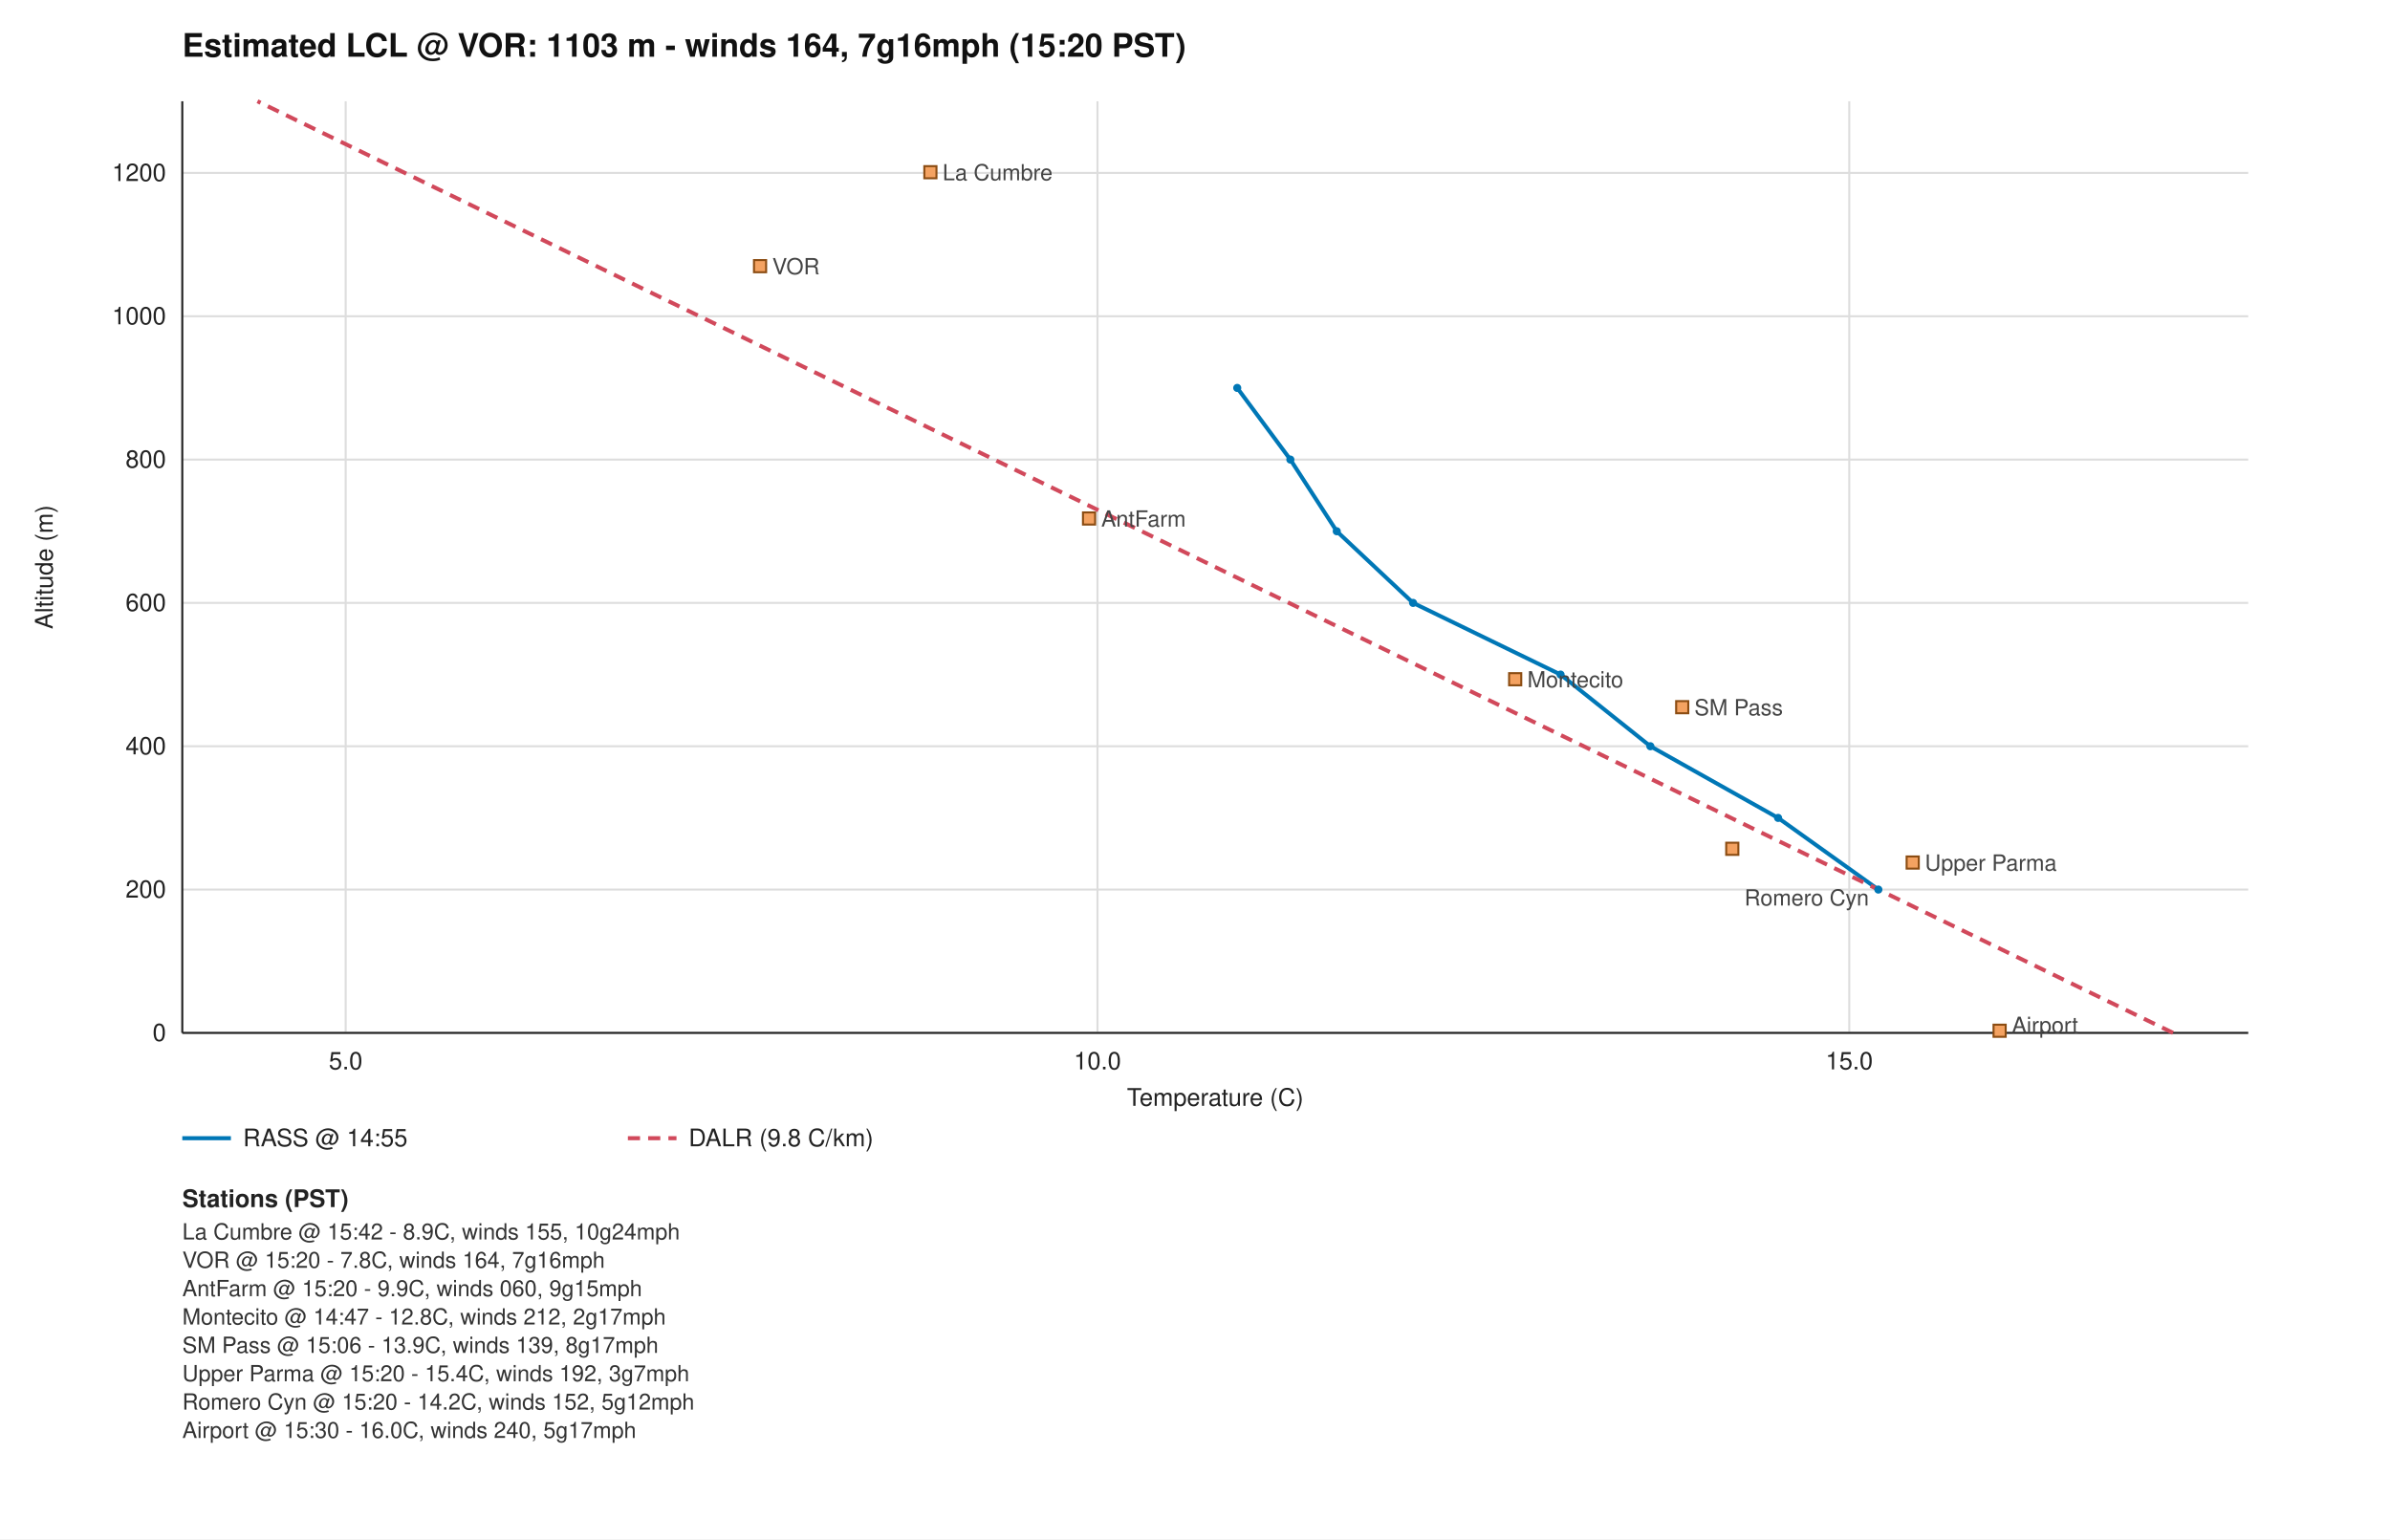
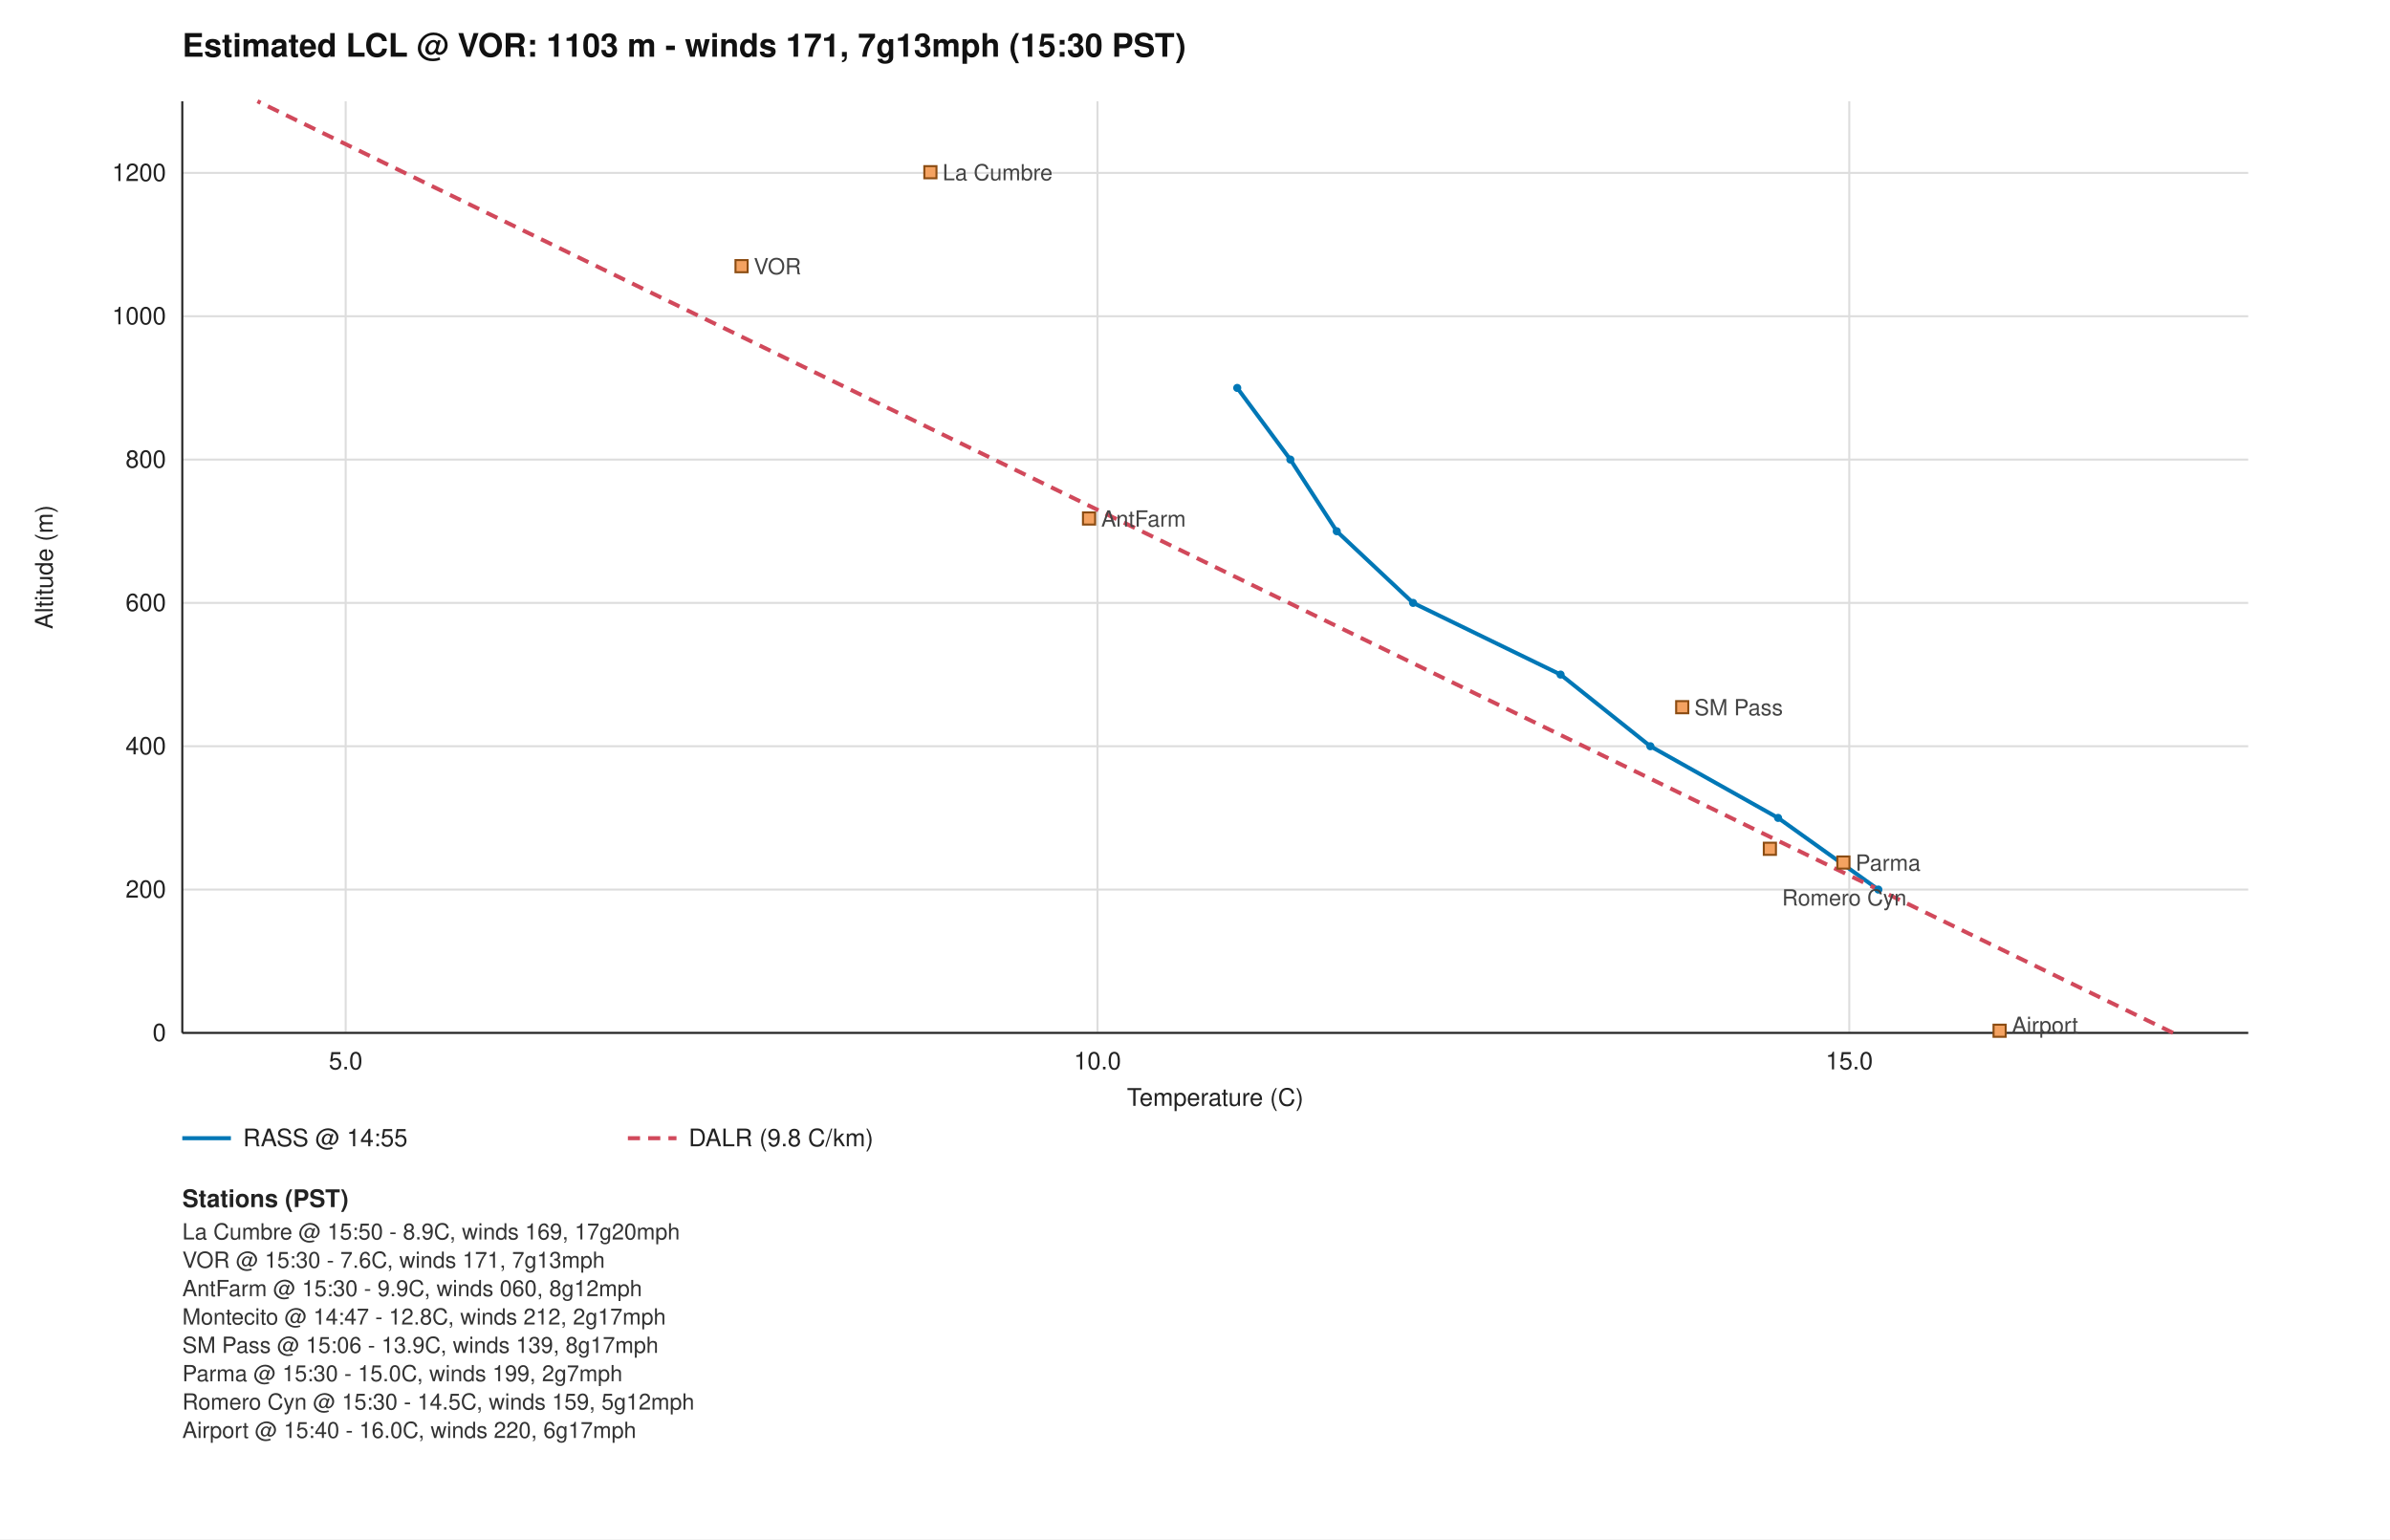
<svg xmlns="http://www.w3.org/2000/svg" width="1180" height="760" viewBox="0 0 1180 760">
  <style>
  .axis { stroke: #202020; stroke-width: 1; }
  .grid { stroke: #dddddd; stroke-width: 1; }
  .title { font-family: Helvetica, Arial, sans-serif; font-size: 16px; font-weight: 600; fill: #111111; }
  .label { font-family: Helvetica, Arial, sans-serif; font-size: 12px; fill: #222222; }
  .legend-h { font-family: Helvetica, Arial, sans-serif; font-size: 12px; font-weight: 600; fill: #222222; }
  .legend-row { font-family: Helvetica, Arial, sans-serif; font-size: 11px; fill: #333333; }
  .rass { fill: none; stroke: #0077b6; stroke-width: 2; }
  .dalr { fill: none; stroke: #d1495b; stroke-width: 2; stroke-dasharray: 6 4; }
  .rass-point { fill: #0077b6; }
  .station { fill: #f4a261; stroke: #8b4c12; stroke-width: 1; }
  .station-label { font-family: Helvetica, Arial, sans-serif; font-size: 11px; fill: #444444; }
</style>
  <rect x="0" y="0" width="1180" height="760" fill="#ffffff" />
-   <text class="title" x="90" y="28">Estimated LCL @ VOR: 1103 m - winds 164, 7g16mph (15:20 PST)</text>
+   <text class="title" x="90" y="28">Estimated LCL @ VOR: 1103 m - winds 171, 7g13mph (15:30 PST)</text>
  <line class="grid" x1="90" y1="510.00" x2="1110" y2="510.00" />
  <text class="label" x="82" y="514.00" text-anchor="end">0</text>
  <line class="grid" x1="90" y1="439.23" x2="1110" y2="439.23" />
  <text class="label" x="82" y="443.23" text-anchor="end">200</text>
  <line class="grid" x1="90" y1="368.46" x2="1110" y2="368.46" />
  <text class="label" x="82" y="372.46" text-anchor="end">400</text>
  <line class="grid" x1="90" y1="297.69" x2="1110" y2="297.69" />
  <text class="label" x="82" y="301.69" text-anchor="end">600</text>
  <line class="grid" x1="90" y1="226.92" x2="1110" y2="226.92" />
  <text class="label" x="82" y="230.92" text-anchor="end">800</text>
  <line class="grid" x1="90" y1="156.15" x2="1110" y2="156.15" />
  <text class="label" x="82" y="160.15" text-anchor="end">1000</text>
  <line class="grid" x1="90" y1="85.38" x2="1110" y2="85.38" />
  <text class="label" x="82" y="89.38" text-anchor="end">1200</text>
  <line class="grid" x1="170.67" y1="50" x2="170.67" y2="510" />
  <text class="label" x="170.67" y="528" text-anchor="middle">5.0</text>
  <line class="grid" x1="541.85" y1="50" x2="541.85" y2="510" />
  <text class="label" x="541.85" y="528" text-anchor="middle">10.0</text>
  <line class="grid" x1="913.03" y1="50" x2="913.03" y2="510" />
  <text class="label" x="913.03" y="528" text-anchor="middle">15.0</text>
  <line class="axis" x1="90" y1="50" x2="90" y2="510" />
  <line class="axis" x1="90" y1="510" x2="1110" y2="510" />
  <text class="label" x="600.00" y="546" text-anchor="middle">Temperature (C)</text>
  <text class="label" x="26" y="280.00" text-anchor="middle" transform="rotate(-90 26 280.00)">Altitude (m)</text>
  <path class="rass" d="M927.38,439.23 L877.89,403.85 L814.82,368.46 L770.49,333.08 L697.67,297.69 L659.99,262.31 L637.08,226.92 L610.85,191.54" />
  <path class="dalr" d="M1072.88,510.00 L127.12,50.00" />
  <circle class="rass-point" cx="927.38" cy="439.23" r="2" />
  <circle class="rass-point" cx="877.89" cy="403.85" r="2" />
  <circle class="rass-point" cx="814.82" cy="368.46" r="2" />
  <circle class="rass-point" cx="770.49" cy="333.08" r="2" />
  <circle class="rass-point" cx="697.67" cy="297.69" r="2" />
  <circle class="rass-point" cx="659.99" cy="262.31" r="2" />
  <circle class="rass-point" cx="637.08" cy="226.92" r="2" />
  <circle class="rass-point" cx="610.85" cy="191.54" r="2" />
  <rect class="station" x="456.36" y="82.03" width="6" height="6" />
  <text class="station-label" x="465.36" y="89.03" text-anchor="start">La Cumbre</text>
-   <rect class="station" x="372.26" y="128.42" width="6" height="6" />
-   <text class="station-label" x="381.26" y="135.42" text-anchor="start">VOR</text>
+   <rect class="station" x="363.13" y="128.42" width="6" height="6" />
+   <text class="station-label" x="372.13" y="135.42" text-anchor="start">VOR</text>
  <rect class="station" x="534.69" y="253.01" width="6" height="6" />
  <text class="station-label" x="543.69" y="260.01" text-anchor="start">AntFarm</text>
-   <rect class="station" x="745.08" y="332.38" width="6" height="6" />
-   <text class="station-label" x="754.08" y="339.38" text-anchor="start">Montecito</text>
  <rect class="station" x="827.55" y="346.18" width="6" height="6" />
  <text class="station-label" x="836.55" y="353.18" text-anchor="start">SM Pass</text>
-   <rect class="station" x="941.35" y="422.89" width="6" height="6" />
-   <text class="station-label" x="950.35" y="429.89" text-anchor="start">Upper Parma</text>
-   <rect class="station" x="852.27" y="416.10" width="6" height="6" />
-   <text class="station-label" x="861.27" y="447.10" text-anchor="start">Romero Cyn</text>
+   <rect class="station" x="907.13" y="422.89" width="6" height="6" />
+   <text class="station-label" x="916.13" y="429.89" text-anchor="start">Parma</text>
+   <rect class="station" x="870.83" y="416.10" width="6" height="6" />
+   <text class="station-label" x="879.83" y="447.10" text-anchor="start">Romero Cyn</text>
  <rect class="station" x="984.26" y="505.94" width="6" height="6" />
  <text class="station-label" x="993.26" y="510.00" text-anchor="start">Airport</text>
  <line class="rass" x1="90" y1="562" x2="114" y2="562" />
  <text class="label" x="120" y="566">RASS @ 14:55</text>
  <line class="dalr" x1="310" y1="562" x2="334" y2="562" />
  <text class="label" x="340" y="566">DALR (9.8 C/km)</text>
  <text class="legend-h" x="90" y="596">Stations (PST)</text>
-   <text class="legend-row" x="90" y="612">La Cumbre @ 15:42 - 8.9C, winds 155, 10g24mph</text>
-   <text class="legend-row" x="90" y="626">VOR @ 15:20 - 7.8C, winds 164, 7g16mph</text>
-   <text class="legend-row" x="90" y="640">AntFarm @ 15:20 - 9.9C, winds 060, 9g15mph</text>
+   <text class="legend-row" x="90" y="612">La Cumbre @ 15:50 - 8.9C, winds 169, 17g20mph</text>
+   <text class="legend-row" x="90" y="626">VOR @ 15:30 - 7.6C, winds 171, 7g13mph</text>
+   <text class="legend-row" x="90" y="640">AntFarm @ 15:30 - 9.9C, winds 060, 8g12mph</text>
  <text class="legend-row" x="90" y="654">Montecito @ 14:47 - 12.8C, winds 212, 2g17mph</text>
  <text class="legend-row" x="90" y="668">SM Pass @ 15:06 - 13.9C, winds 139, 8g17mph</text>
-   <text class="legend-row" x="90" y="682">Upper Parma @ 15:20 - 15.4C, winds 192, 3g7mph</text>
-   <text class="legend-row" x="90" y="696">Romero Cyn @ 15:20 - 14.2C, winds 152, 5g12mph</text>
-   <text class="legend-row" x="90" y="710">Airport @ 15:30 - 16.0C, winds 240, 5g17mph</text>
+   <text class="legend-row" x="90" y="682">Parma @ 15:30 - 15.0C, winds 199, 2g7mph</text>
+   <text class="legend-row" x="90" y="696">Romero Cyn @ 15:30 - 14.5C, winds 159, 5g12mph</text>
+   <text class="legend-row" x="90" y="710">Airport @ 15:40 - 16.0C, winds 220, 6g17mph</text>
</svg>
